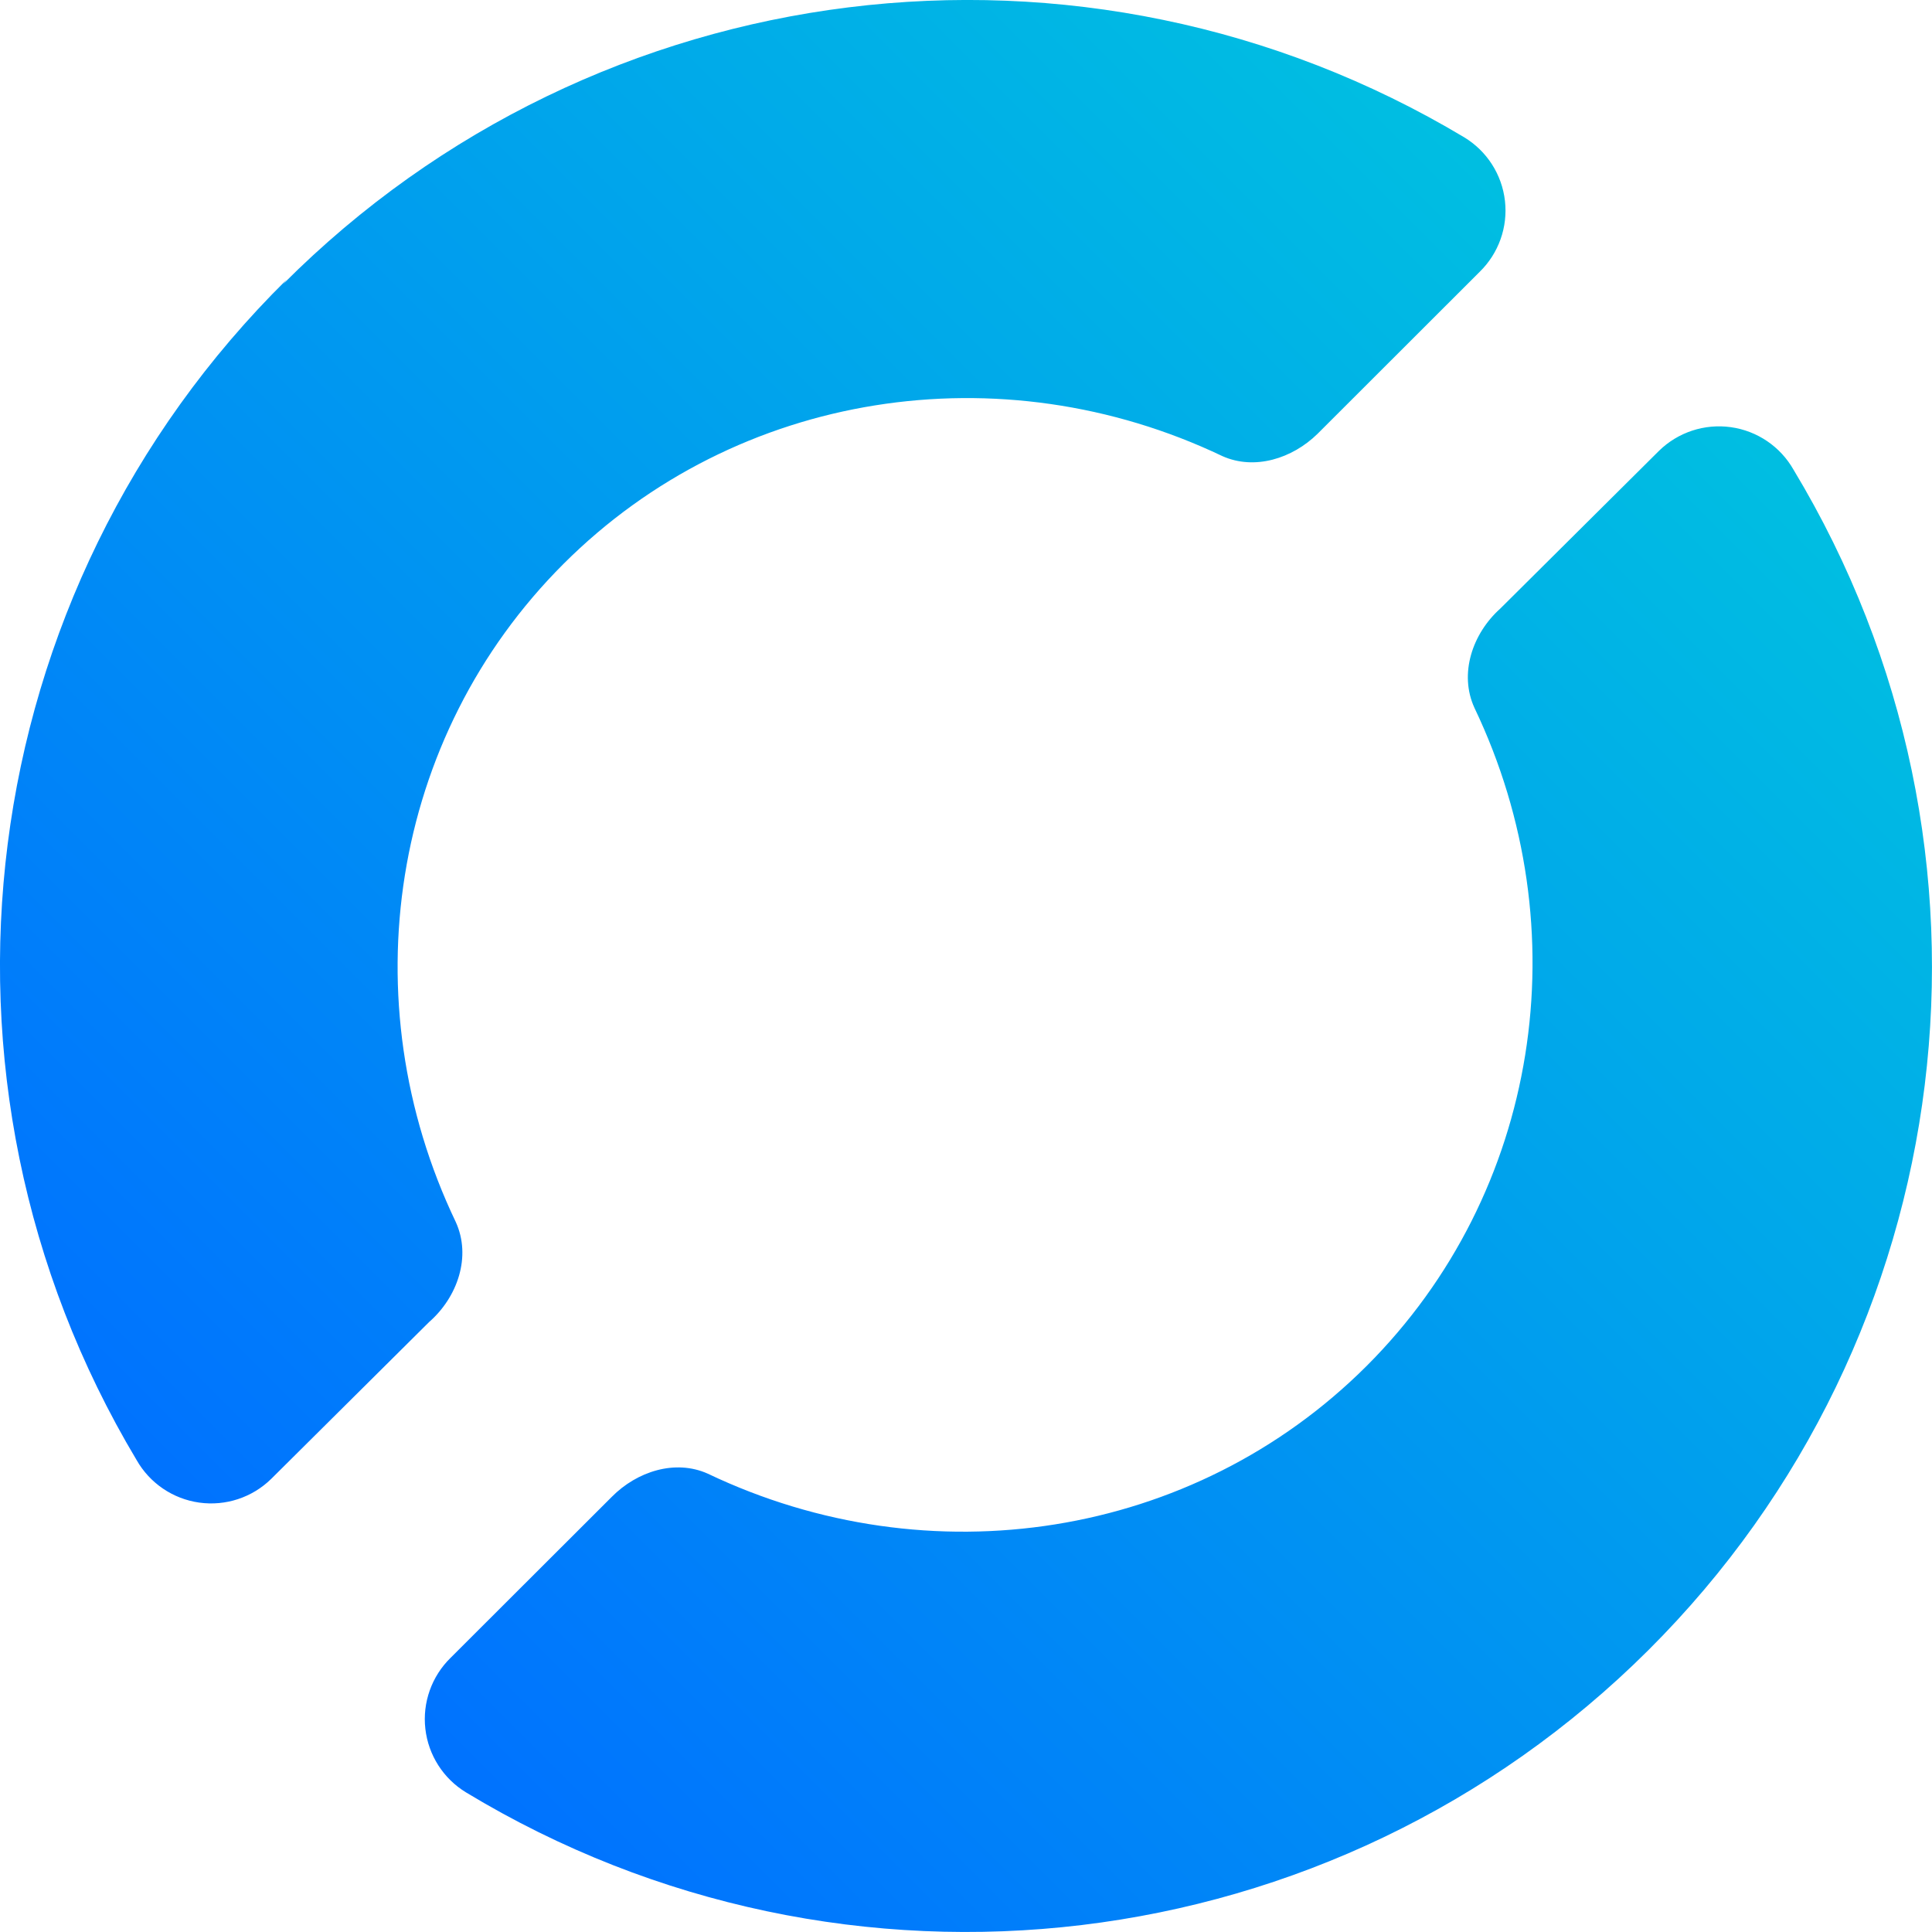
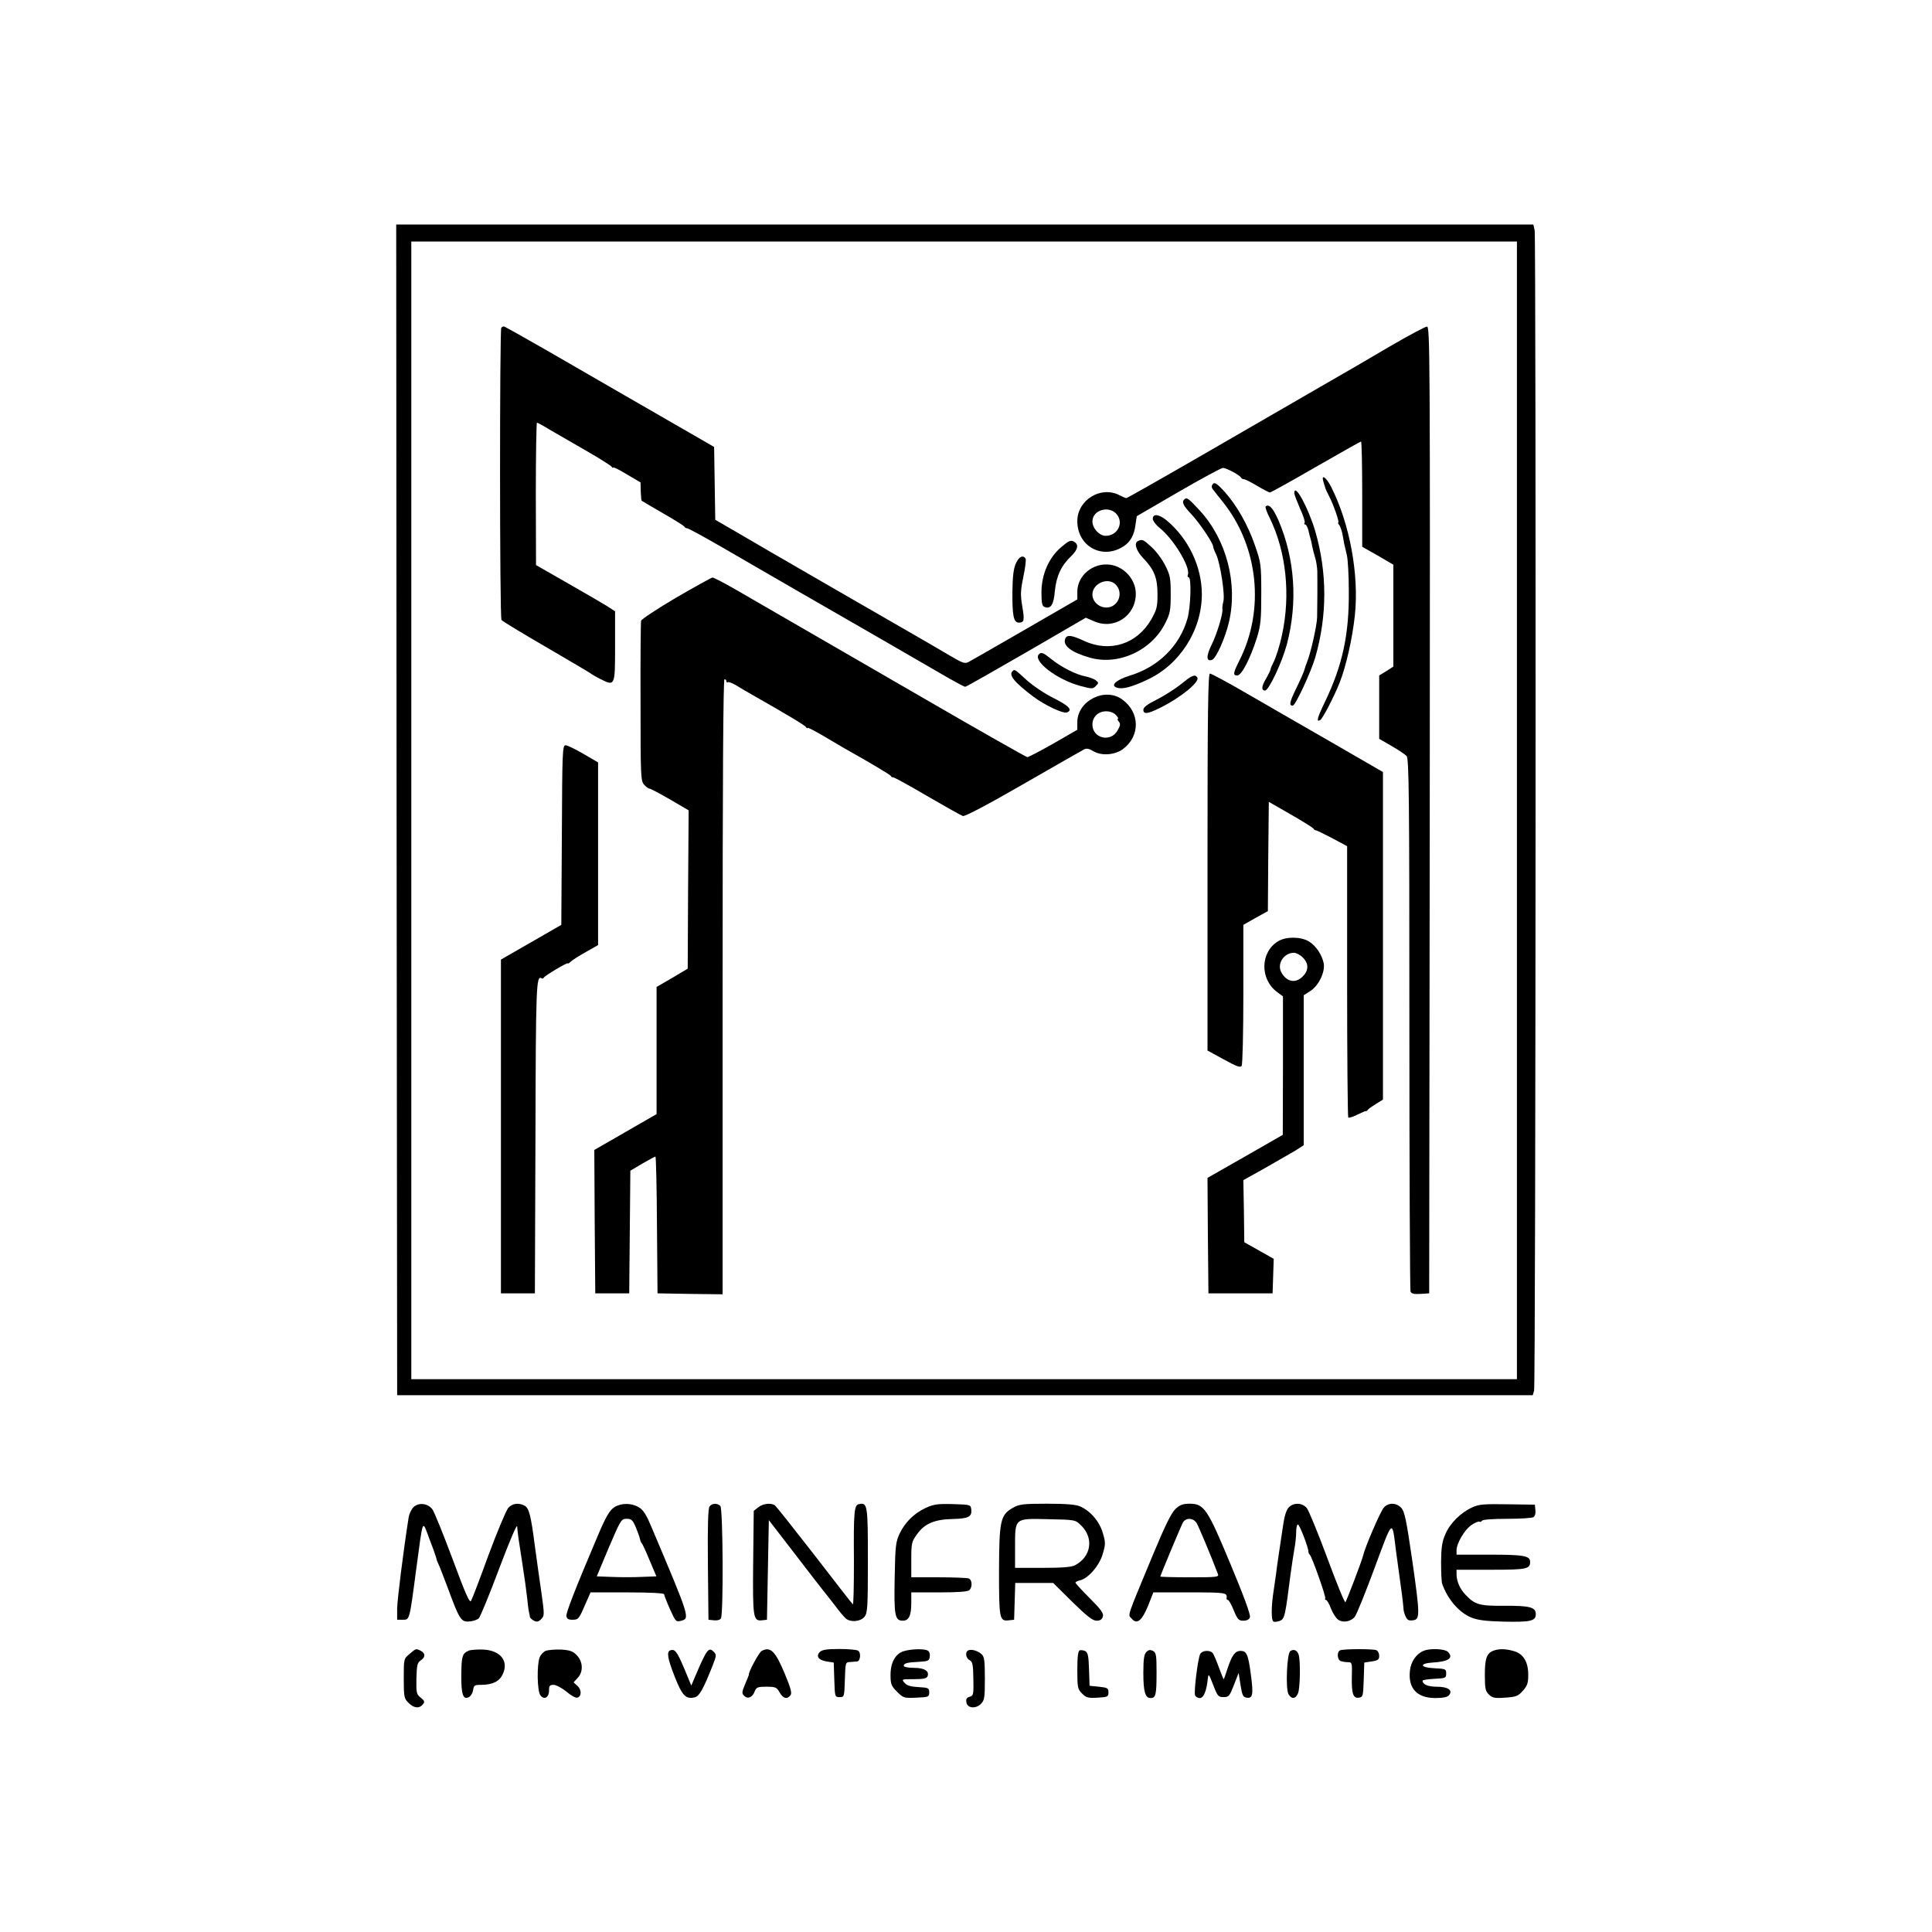
- <svg xmlns="http://www.w3.org/2000/svg" xmlns:xlink="http://www.w3.org/1999/xlink" xml:space="preserve" width="26" height="26" style="isolation:isolate" viewBox="66.993 897.484 26 26">
-   <defs>
-     <linearGradient xlink:href="#a" id="b" x1=".148" x2=".845" y1=".851" y2=".154" gradientTransform="matrix(26.00048 0 0 25.99935 66.993 897.485)" gradientUnits="userSpaceOnUse" />
-   </defs>
-   <linearGradient id="a" x1=".148" x2=".845" y1=".851" y2=".154" gradientTransform="matrix(26.301 0 0 26.331 90.674 911.757)" gradientUnits="userSpaceOnUse">
-     <stop offset="0" stop-color="#004ba6" style="stop-color:#0071ff;stop-opacity:1" />
-     <stop offset="1" stop-color="#00bfe1" style="stop-color:#00bfe1;stop-opacity:1" />
-   </linearGradient>
-   <path fill="url(#a)" d="m89.318 903.552-2.135 2.122c-.376.337-.558.879-.347 1.337 1.422 2.976.882 6.524-1.452 8.856-2.335 2.331-5.887 2.87-8.866 1.449-.439-.197-.954-.03-1.292.312l-2.17 2.167a1.154 1.154 0 0 0 .208 1.81 13.005 13.005 0 0 0 15.91-1.912 12.97 12.97 0 0 0 1.956-15.887 1.154 1.154 0 0 0-1.812-.254zm-18.467-2.305a12.969 12.969 0 0 0-2.02 15.885 1.154 1.154 0 0 0 1.812.254l2.124-2.11c.385-.336.572-.884.359-1.348-1.423-2.976-.884-6.524 1.451-8.856 2.334-2.332 5.887-2.871 8.866-1.45.434.194.942.033 1.281-.3l2.182-2.18a1.152 1.152 0 0 0-.208-1.81 13.009 13.009 0 0 0-15.893 1.973z" style="fill:url(#b);stroke-width:.988" />
+ <svg xmlns="http://www.w3.org/2000/svg" version="1.0" width="1024pt" height="1024pt" viewBox="0 0 1024 1024" preserveAspectRatio="xMidYMid meet">
+   <g transform="translate(0,1024) scale(0.1,-0.1)" fill="#000000" stroke="none">
+     <path d="M2102 5948 l3 -3103 3010 0 3009 0 7 25 c9 31 11 6106 3 6149 l-7 31 -3013 0 -3014 0 2 -3102z m5938 -3 l0 -3015 -2930 0 -2930 0 0 3015 0 3015 2930 0 2930 0 0 -3015z" />
+     <path d="M2657 8503 c-9 -9 -9 -1535 1 -1549 4 -6 111 -71 237 -144 127 -74 232 -136 235 -139 3 -3 26 -17 52 -30 78 -39 78 -38 78 174 l0 185 -43 28 c-24 15 -119 70 -210 122 l-166 95 -1 378 c0 207 3 377 6 377 3 0 33 -16 67 -37 34 -20 121 -70 192 -111 72 -41 133 -80 137 -86 4 -6 8 -8 8 -4 0 4 33 -12 72 -36 l73 -43 1 -46 c1 -26 3 -49 5 -51 2 -2 54 -32 114 -67 61 -35 112 -67 113 -71 2 -4 8 -8 14 -8 6 0 85 -43 177 -96 91 -53 272 -157 401 -232 208 -119 595 -343 811 -468 42 -24 80 -44 85 -44 5 0 151 83 324 183 l315 183 44 -19 c107 -47 221 29 221 146 0 75 -61 144 -137 154 -89 12 -173 -57 -173 -143 l0 -41 -277 -160 c-153 -88 -288 -166 -300 -172 -19 -10 -32 -5 -95 32 -40 24 -154 90 -253 147 -210 121 -571 329 -700 404 -49 29 -136 79 -192 112 l-102 59 -3 193 -3 193 -135 78 c-74 43 -225 130 -335 193 -110 64 -298 172 -419 242 -120 69 -222 126 -226 126 -3 0 -10 -3 -13 -7z m3258 -1363 c42 -46 10 -120 -51 -120 -40 0 -74 32 -74 69 0 60 85 95 125 51z" />
+     <path d="M7370 8406 c-96 -57 -265 -155 -375 -218 -110 -64 -384 -222 -609 -352 -225 -130 -412 -236 -416 -236 -4 0 -21 7 -36 15 -99 52 -224 -25 -224 -137 0 -135 134 -207 246 -133 35 23 55 58 62 111 l7 48 220 128 c121 70 228 128 237 128 18 0 91 -39 96 -52 2 -4 9 -8 15 -8 7 0 38 -16 70 -35 32 -19 62 -35 68 -35 5 0 115 61 243 135 129 74 237 135 240 135 3 0 6 -125 6 -279 l0 -279 83 -47 82 -48 0 -270 0 -270 -37 -24 -38 -23 0 -168 0 -168 66 -38 c36 -21 72 -45 79 -53 13 -12 15 -212 15 -1418 0 -772 3 -1411 6 -1420 5 -12 17 -15 53 -13 l46 3 3 2563 c2 2436 1 2562 -15 2561 -10 -1 -97 -47 -193 -103z m-1450 -893 c37 -47 2 -113 -60 -113 -33 0 -70 40 -70 76 0 62 90 87 130 37z" />
+     <path d="M7014 7688 c4 -13 8 -27 10 -33 1 -5 10 -25 20 -44 23 -43 57 -141 49 -141 -3 0 -1 -6 5 -12 5 -7 12 -26 16 -43 3 -16 8 -41 10 -55 3 -14 10 -43 15 -64 5 -22 10 -106 10 -189 2 -229 -33 -392 -126 -586 -42 -87 -48 -111 -25 -97 13 8 75 128 102 197 34 85 68 235 81 357 23 216 -27 487 -126 682 -26 51 -53 69 -41 28z" />
+     <path d="M6425 7670 c-4 -6 -3 -16 3 -23 5 -7 29 -37 53 -67 189 -236 224 -572 88 -841 -34 -68 -35 -79 -11 -79 23 0 69 90 104 200 20 66 23 95 23 235 0 154 -2 163 -33 253 -37 108 -96 212 -159 283 -46 50 -57 57 -68 39z" />
+     <path d="M6860 7626 c0 -7 14 -43 30 -80 17 -37 28 -71 25 -76 -4 -6 -2 -10 3 -10 5 0 13 -15 17 -32 4 -18 9 -37 11 -43 2 -5 6 -23 9 -40 3 -16 10 -44 16 -62 5 -17 10 -48 11 -70 1 -70 0 -207 -1 -245 -1 -43 -34 -189 -52 -233 -7 -17 -13 -36 -15 -44 -1 -7 -20 -51 -42 -96 -38 -78 -41 -95 -20 -95 14 0 96 177 119 255 64 222 64 449 0 670 -37 125 -111 260 -111 201z" />
+     <path d="M6277 7593 c-15 -14 -5 -34 38 -79 44 -47 115 -153 115 -171 0 -6 7 -24 16 -42 21 -43 48 -215 38 -249 -4 -15 -6 -33 -5 -40 4 -24 -29 -133 -58 -191 -29 -59 -28 -90 4 -78 21 9 70 117 89 201 47 203 -13 435 -154 589 -61 66 -70 73 -83 60z" />
+     <path d="M6708 7555 c-3 -3 7 -32 23 -63 86 -177 110 -405 64 -617 -11 -53 -33 -123 -46 -147 -7 -13 -14 -29 -15 -36 -1 -7 -12 -28 -23 -48 -25 -41 -27 -64 -6 -64 20 0 90 149 116 246 58 222 42 452 -44 654 -29 67 -52 92 -69 75z" />
+     <path d="M6110 7490 c0 -10 16 -32 35 -47 74 -58 166 -210 151 -249 -3 -8 -1 -14 4 -14 16 0 11 -157 -6 -218 -41 -145 -154 -257 -306 -303 -73 -23 -105 -52 -68 -64 29 -9 75 2 158 41 174 79 292 263 292 454 0 147 -71 296 -188 393 -40 32 -72 36 -72 7z" />
+     <path d="M5627 7342 c-67 -55 -107 -146 -107 -241 0 -57 3 -73 16 -78 33 -13 49 11 55 85 8 79 34 135 88 186 35 34 40 61 12 76 -16 8 -28 3 -64 -28z" />
+     <path d="M6033 7373 c-24 -9 -13 -50 25 -90 60 -62 77 -106 77 -193 0 -67 -4 -81 -33 -133 -76 -131 -219 -177 -356 -114 -66 31 -91 34 -100 12 -14 -37 31 -72 128 -100 153 -45 331 37 403 184 25 49 28 68 28 151 0 84 -3 102 -28 151 -15 31 -47 75 -72 98 -45 41 -50 44 -72 34z" />
+     <path d="M5384 7253 c-12 -27 -17 -69 -18 -148 -1 -128 6 -165 34 -165 29 0 31 12 18 88 -10 60 -9 82 6 155 10 47 15 90 12 96 -14 22 -36 10 -52 -26z" />
+     <path d="M3583 7072 c-100 -59 -183 -114 -185 -122 -2 -8 -4 -202 -3 -432 0 -393 1 -417 19 -437 11 -12 23 -21 29 -21 5 0 54 -26 108 -57 l99 -58 -3 -420 -2 -419 -82 -49 -83 -48 0 -337 0 -337 -165 -95 -165 -95 2 -380 3 -380 90 0 90 0 3 325 3 325 64 38 c35 20 66 37 69 37 3 0 7 -163 8 -362 l3 -363 173 -3 172 -2 0 1630 c0 1080 3 1630 10 1630 6 0 10 -5 10 -11 0 -5 4 -8 8 -5 5 3 24 -5 43 -16 19 -12 63 -38 99 -58 174 -99 266 -154 272 -164 4 -6 8 -8 8 -4 0 4 35 -14 78 -39 42 -25 93 -55 112 -66 148 -83 246 -142 251 -149 3 -6 9 -9 13 -8 4 1 85 -43 180 -99 95 -55 180 -103 189 -106 10 -4 128 58 319 168 167 96 312 179 322 184 14 8 27 6 52 -9 43 -25 112 -20 155 11 93 69 92 194 -2 263 -92 68 -239 -6 -239 -120 l0 -40 -127 -73 c-70 -40 -132 -72 -138 -72 -5 0 -242 134 -525 298 -870 503 -912 527 -1024 592 -61 35 -115 63 -120 62 -6 -1 -93 -49 -193 -107z m2332 -622 c10 -11 15 -20 10 -20 -4 0 -2 -7 5 -15 10 -12 8 -21 -7 -47 -37 -65 -133 -41 -133 32 0 40 31 70 73 70 21 0 41 -8 52 -20z" />
+     <path d="M5507 6773 c-36 -35 94 -135 220 -169 61 -16 65 -16 81 0 16 16 16 18 -1 31 -10 7 -34 16 -54 20 -49 9 -128 49 -180 91 -42 34 -54 39 -66 27z" />
+     <path d="M5367 6683 c-22 -21 8 -58 108 -134 61 -46 160 -93 180 -85 32 12 11 35 -67 74 -47 23 -110 65 -145 96 -64 59 -66 60 -76 49z" />
+     <path d="M6400 5671 l0 -999 86 -47 c69 -38 88 -45 95 -34 5 8 9 179 9 381 l0 366 65 37 65 36 2 289 3 290 115 -66 c63 -36 117 -70 121 -75 3 -6 9 -10 13 -10 3 1 42 -18 86 -41 l80 -43 0 -716 c0 -394 3 -718 6 -722 4 -3 25 3 48 15 22 11 43 20 45 19 2 -2 7 1 10 6 3 5 23 19 44 32 l37 23 0 868 0 868 -282 163 c-156 89 -359 207 -453 261 -93 54 -176 98 -182 98 -10 0 -13 -203 -13 -999z" />
+     <path d="M6260 6614 c-30 -24 -88 -61 -127 -81 -51 -25 -73 -42 -73 -55 0 -25 22 -23 90 11 109 54 210 137 196 160 -12 19 -29 12 -86 -35z" />
+     <path d="M2978 5814 l-3 -476 -160 -92 -160 -92 0 -885 0 -884 90 0 90 0 3 824 c2 806 4 863 32 846 5 -3 10 -1 12 3 4 10 128 84 128 76 0 -3 7 1 15 9 8 8 44 31 80 51 l65 37 0 484 0 484 -77 45 c-43 25 -86 46 -95 46 -17 0 -18 -31 -20 -476z" />
+     <path d="M6774 5251 c-95 -58 -97 -201 -5 -269 l31 -23 0 -367 -1 -367 -199 -114 -200 -114 2 -306 3 -306 170 0 170 0 3 92 3 91 -78 44 -78 44 -2 164 -3 165 113 63 c61 35 133 76 160 92 l47 30 0 398 0 397 36 23 c44 29 78 100 70 146 -9 45 -41 93 -78 116 -43 26 -122 27 -164 1z m131 -86 c32 -31 32 -69 0 -100 -38 -39 -86 -30 -114 22 -24 45 14 103 67 103 12 0 34 -11 47 -25z" />
+     <path d="M2191 2251 c-11 -11 -22 -35 -25 -53 -29 -184 -60 -435 -61 -483 l0 -60 30 0 c36 0 35 -6 70 260 39 289 32 272 71 168 19 -48 35 -95 37 -103 1 -8 6 -20 9 -26 4 -6 27 -66 52 -132 61 -166 70 -180 114 -176 19 1 42 9 50 17 8 9 57 127 108 264 54 143 94 237 95 223 3 -39 7 -66 28 -200 11 -69 22 -150 25 -180 3 -30 7 -64 10 -75 2 -11 5 -23 5 -27 1 -4 10 -12 21 -18 15 -8 24 -6 38 8 18 18 18 23 2 138 -10 65 -25 178 -35 249 -21 164 -31 202 -55 215 -31 16 -65 12 -86 -12 -11 -13 -58 -124 -104 -248 -45 -124 -87 -234 -93 -244 -7 -15 -27 28 -98 220 -49 131 -97 250 -107 264 -25 33 -74 38 -101 11z" />
+     <path d="M3257 2252 c-26 -16 -46 -50 -95 -167 -116 -273 -162 -393 -160 -410 2 -15 10 -20 32 -20 32 0 35 4 71 88 l25 57 195 0 c122 0 195 -4 195 -10 0 -5 14 -41 31 -79 29 -65 32 -68 57 -62 50 13 51 10 -154 495 -28 67 -44 93 -68 107 -38 23 -92 24 -129 1z m113 -107 c10 -24 20 -52 22 -62 2 -10 6 -20 10 -23 3 -3 22 -43 41 -90 l36 -85 -80 -3 c-43 -2 -114 -2 -157 0 l-79 3 64 153 c63 147 66 152 94 152 26 0 32 -6 49 -45z" />
+     <path d="M3761 2256 c-8 -9 -11 -99 -9 -307 l3 -294 29 -3 c16 -2 32 2 37 10 14 22 11 582 -3 596 -16 16 -43 15 -57 -2z" />
+     <path d="M4019 2251 l-24 -19 -3 -271 c-3 -295 0 -314 46 -309 l27 3 5 264 5 264 138 -179 c76 -99 143 -186 150 -194 7 -8 33 -42 59 -75 25 -34 53 -67 62 -74 25 -21 78 -16 98 10 16 19 18 49 18 299 0 294 -2 307 -47 298 -26 -5 -29 -40 -27 -301 0 -131 -2 -235 -6 -230 -5 4 -97 123 -205 263 -109 140 -202 258 -209 262 -20 14 -64 8 -87 -11z" />
+     <path d="M4905 2247 c-61 -29 -108 -75 -137 -136 -20 -42 -23 -64 -26 -232 -4 -202 1 -229 43 -229 32 0 45 27 45 94 l0 56 148 0 c102 0 152 4 160 12 17 17 15 55 -4 62 -9 3 -81 6 -160 6 l-144 0 0 93 c0 89 2 96 31 136 40 56 93 78 189 80 83 2 102 12 98 50 -3 26 -4 26 -98 29 -82 2 -102 -1 -145 -21z" />
+     <path d="M5368 2248 c-66 -38 -72 -68 -73 -334 0 -254 2 -268 52 -262 l28 3 3 98 3 97 100 0 101 0 101 -100 c78 -76 108 -100 129 -100 18 0 29 6 33 21 6 17 -7 36 -69 98 -42 42 -76 79 -76 83 0 3 11 9 25 12 44 11 103 79 120 141 15 50 15 60 0 110 -17 61 -67 118 -121 141 -23 10 -76 14 -176 14 -127 0 -147 -3 -180 -22z m361 -92 c70 -67 55 -167 -31 -212 -19 -10 -67 -14 -173 -14 l-145 0 0 108 c0 158 -4 154 175 150 144 -3 144 -3 174 -32z" />
+     <path d="M6231 2243 c-22 -20 -56 -89 -122 -248 -142 -342 -131 -310 -111 -334 28 -33 54 -12 87 68 l28 71 194 0 c192 0 199 -1 194 -32 0 -5 3 -8 7 -8 5 0 19 -25 31 -55 20 -48 26 -55 51 -55 19 0 31 6 35 19 4 12 -33 113 -102 278 -123 296 -141 323 -217 323 -36 0 -52 -6 -75 -27z m111 -75 c11 -18 75 -170 113 -270 7 -17 -4 -18 -149 -18 -86 0 -156 2 -156 4 0 6 107 262 119 285 15 28 55 27 73 -1z" />
+     <path d="M6831 2251 c-12 -12 -23 -45 -29 -87 -18 -120 -34 -224 -38 -262 -3 -20 -9 -64 -14 -97 -12 -76 -13 -152 -1 -159 5 -4 20 -2 34 3 26 10 29 25 57 246 7 50 16 112 21 138 5 26 9 66 9 87 0 22 4 40 9 40 9 0 56 -122 56 -145 0 -5 3 -12 7 -15 11 -9 87 -223 82 -232 -3 -4 -1 -8 4 -8 5 0 17 -20 26 -45 10 -25 27 -52 39 -60 24 -17 65 -11 87 15 9 9 56 126 105 258 99 267 93 262 114 92 7 -52 19 -141 27 -197 8 -56 13 -106 13 -110 -1 -4 3 -21 9 -36 10 -23 17 -28 40 -25 39 4 39 26 -3 319 -31 212 -40 258 -58 277 -26 28 -68 29 -92 2 -18 -19 -100 -210 -110 -254 -6 -27 -87 -239 -94 -248 -4 -4 -47 101 -96 234 -49 132 -98 251 -108 264 -23 29 -69 32 -96 5z" />
+     <path d="M7804 2251 c-62 -28 -119 -85 -143 -142 -18 -40 -22 -71 -23 -147 0 -53 2 -106 6 -117 29 -82 90 -153 156 -179 32 -13 79 -19 170 -21 143 -3 170 3 170 40 0 37 -33 45 -170 44 -128 -1 -153 6 -202 58 -30 31 -48 72 -48 109 l0 24 183 0 c189 0 207 4 207 42 0 32 -35 38 -214 38 l-176 0 0 23 c0 37 43 110 79 134 18 13 37 20 42 18 4 -3 10 -1 14 5 4 6 58 10 133 10 70 0 133 4 140 9 8 5 12 21 10 37 l-3 29 -145 2 c-124 2 -151 0 -186 -16z" />
+     <path d="M2171 1474 c-31 -26 -31 -26 -31 -130 0 -98 2 -107 25 -129 28 -29 57 -32 76 -9 11 14 10 19 -11 36 -23 18 -24 26 -23 101 2 71 5 84 22 96 26 17 27 37 2 51 -26 13 -25 14 -60 -16z" />
+     <path d="M2484 1491 c-34 -15 -38 -28 -39 -129 -1 -104 10 -135 42 -116 10 6 19 23 21 38 3 23 8 26 41 26 61 0 98 18 115 55 34 70 -10 127 -102 132 -31 1 -67 -1 -78 -6z" />
+     <path d="M2892 1490 c-12 -5 -27 -21 -32 -35 -15 -40 -13 -178 4 -200 19 -27 46 -13 46 25 0 25 4 30 24 30 13 0 43 -16 67 -35 23 -20 49 -35 58 -33 24 5 25 42 1 63 l-20 18 22 24 c31 33 28 87 -6 121 -20 21 -37 26 -83 29 -32 1 -68 -2 -81 -7z" />
+     <path d="M3553 1493 c-21 -7 -15 -43 24 -142 39 -99 59 -119 106 -107 24 6 45 44 96 173 18 46 19 54 5 67 -28 29 -37 17 -101 -133 l-19 -45 -38 92 c-38 89 -49 103 -73 95z" />
+     <path d="M4036 1489 c-14 -9 -71 -114 -67 -126 0 -2 -9 -24 -20 -50 -17 -41 -18 -48 -5 -61 19 -19 44 -9 56 23 9 22 15 25 62 25 48 0 55 -3 70 -30 19 -33 39 -38 57 -16 10 11 3 36 -30 116 -50 120 -76 145 -123 119z" />
+     <path d="M4346 1485 c-23 -23 -8 -44 35 -51 l38 -6 3 -92 c3 -90 3 -91 28 -91 25 0 25 1 28 93 3 90 3 92 27 93 14 1 31 2 38 3 17 1 22 47 5 57 -7 5 -52 9 -100 9 -64 0 -90 -4 -102 -15z" />
+     <path d="M4792 1489 c-46 -13 -72 -60 -72 -127 0 -48 4 -58 34 -88 34 -34 37 -35 103 -32 65 3 68 4 68 28 0 23 -4 25 -56 28 -41 2 -62 8 -74 22 -18 20 -17 20 49 20 50 0 68 4 72 15 11 28 -16 45 -72 45 -30 0 -54 5 -54 10 0 14 16 19 80 22 49 3 55 5 58 27 2 13 -2 28 -10 32 -17 11 -84 10 -126 -2z" />
+     <path d="M5133 1493 c-19 -7 -15 -41 6 -52 16 -9 19 -24 20 -99 2 -83 0 -90 -19 -95 -16 -4 -21 -12 -18 -29 4 -32 49 -37 77 -9 19 19 21 33 21 134 0 96 -3 116 -17 129 -21 19 -53 28 -70 21z" />
+     <path d="M5723 1493 c-9 -3 -13 -34 -13 -104 0 -93 2 -102 25 -125 22 -22 32 -25 83 -22 53 3 57 5 57 28 0 23 -5 25 -50 30 l-50 5 -3 87 c-2 71 -6 89 -20 97 -9 4 -23 6 -29 4z" />
+     <path d="M6076 1484 c-12 -12 -16 -37 -16 -110 0 -102 10 -134 39 -134 27 0 31 19 31 135 0 93 -2 105 -19 115 -15 7 -23 6 -35 -6z" />
+     <path d="M6839 1489 c-18 -11 -26 -197 -10 -228 16 -29 39 -26 51 5 11 28 13 166 4 201 -7 25 -25 35 -45 22z" />
+     <path d="M7103 1493 c-18 -7 -16 -50 3 -57 9 -3 26 -6 38 -6 22 0 23 -3 21 -74 -2 -92 7 -119 37 -114 22 3 23 8 26 94 l3 92 39 6 c34 5 40 10 40 30 0 13 -7 27 -16 30 -19 7 -173 7 -191 -1z" />
+     <path d="M7545 1490 c-38 -15 -67 -57 -72 -104 -11 -94 37 -146 135 -146 41 0 63 5 72 15 22 26 -5 45 -64 45 -47 0 -76 12 -76 32 0 4 28 8 63 10 59 3 62 4 62 28 0 24 -3 25 -63 28 -74 3 -82 25 -11 30 87 5 115 24 83 57 -17 16 -94 20 -129 5z" />
+     <path d="M7913 1490 c-34 -14 -43 -42 -43 -129 0 -69 3 -84 21 -102 18 -18 30 -21 86 -17 59 4 69 8 94 36 24 27 29 41 29 85 0 69 -26 112 -77 126 -45 13 -80 13 -110 1z" />
+     <path d="M6361 1473 c-12 -24 -34 -200 -27 -218 3 -8 14 -15 25 -15 21 0 36 37 43 105 3 26 6 22 28 -35 23 -60 27 -65 55 -65 28 0 32 5 55 64 l25 64 10 -64 c9 -55 13 -64 33 -67 32 -5 36 17 22 121 -14 109 -23 127 -55 127 -29 0 -46 -24 -70 -97 -9 -29 -18 -53 -19 -53 -2 0 -13 28 -26 63 -12 34 -27 68 -32 75 -15 18 -56 15 -67 -5z" />
+   </g>
</svg>
